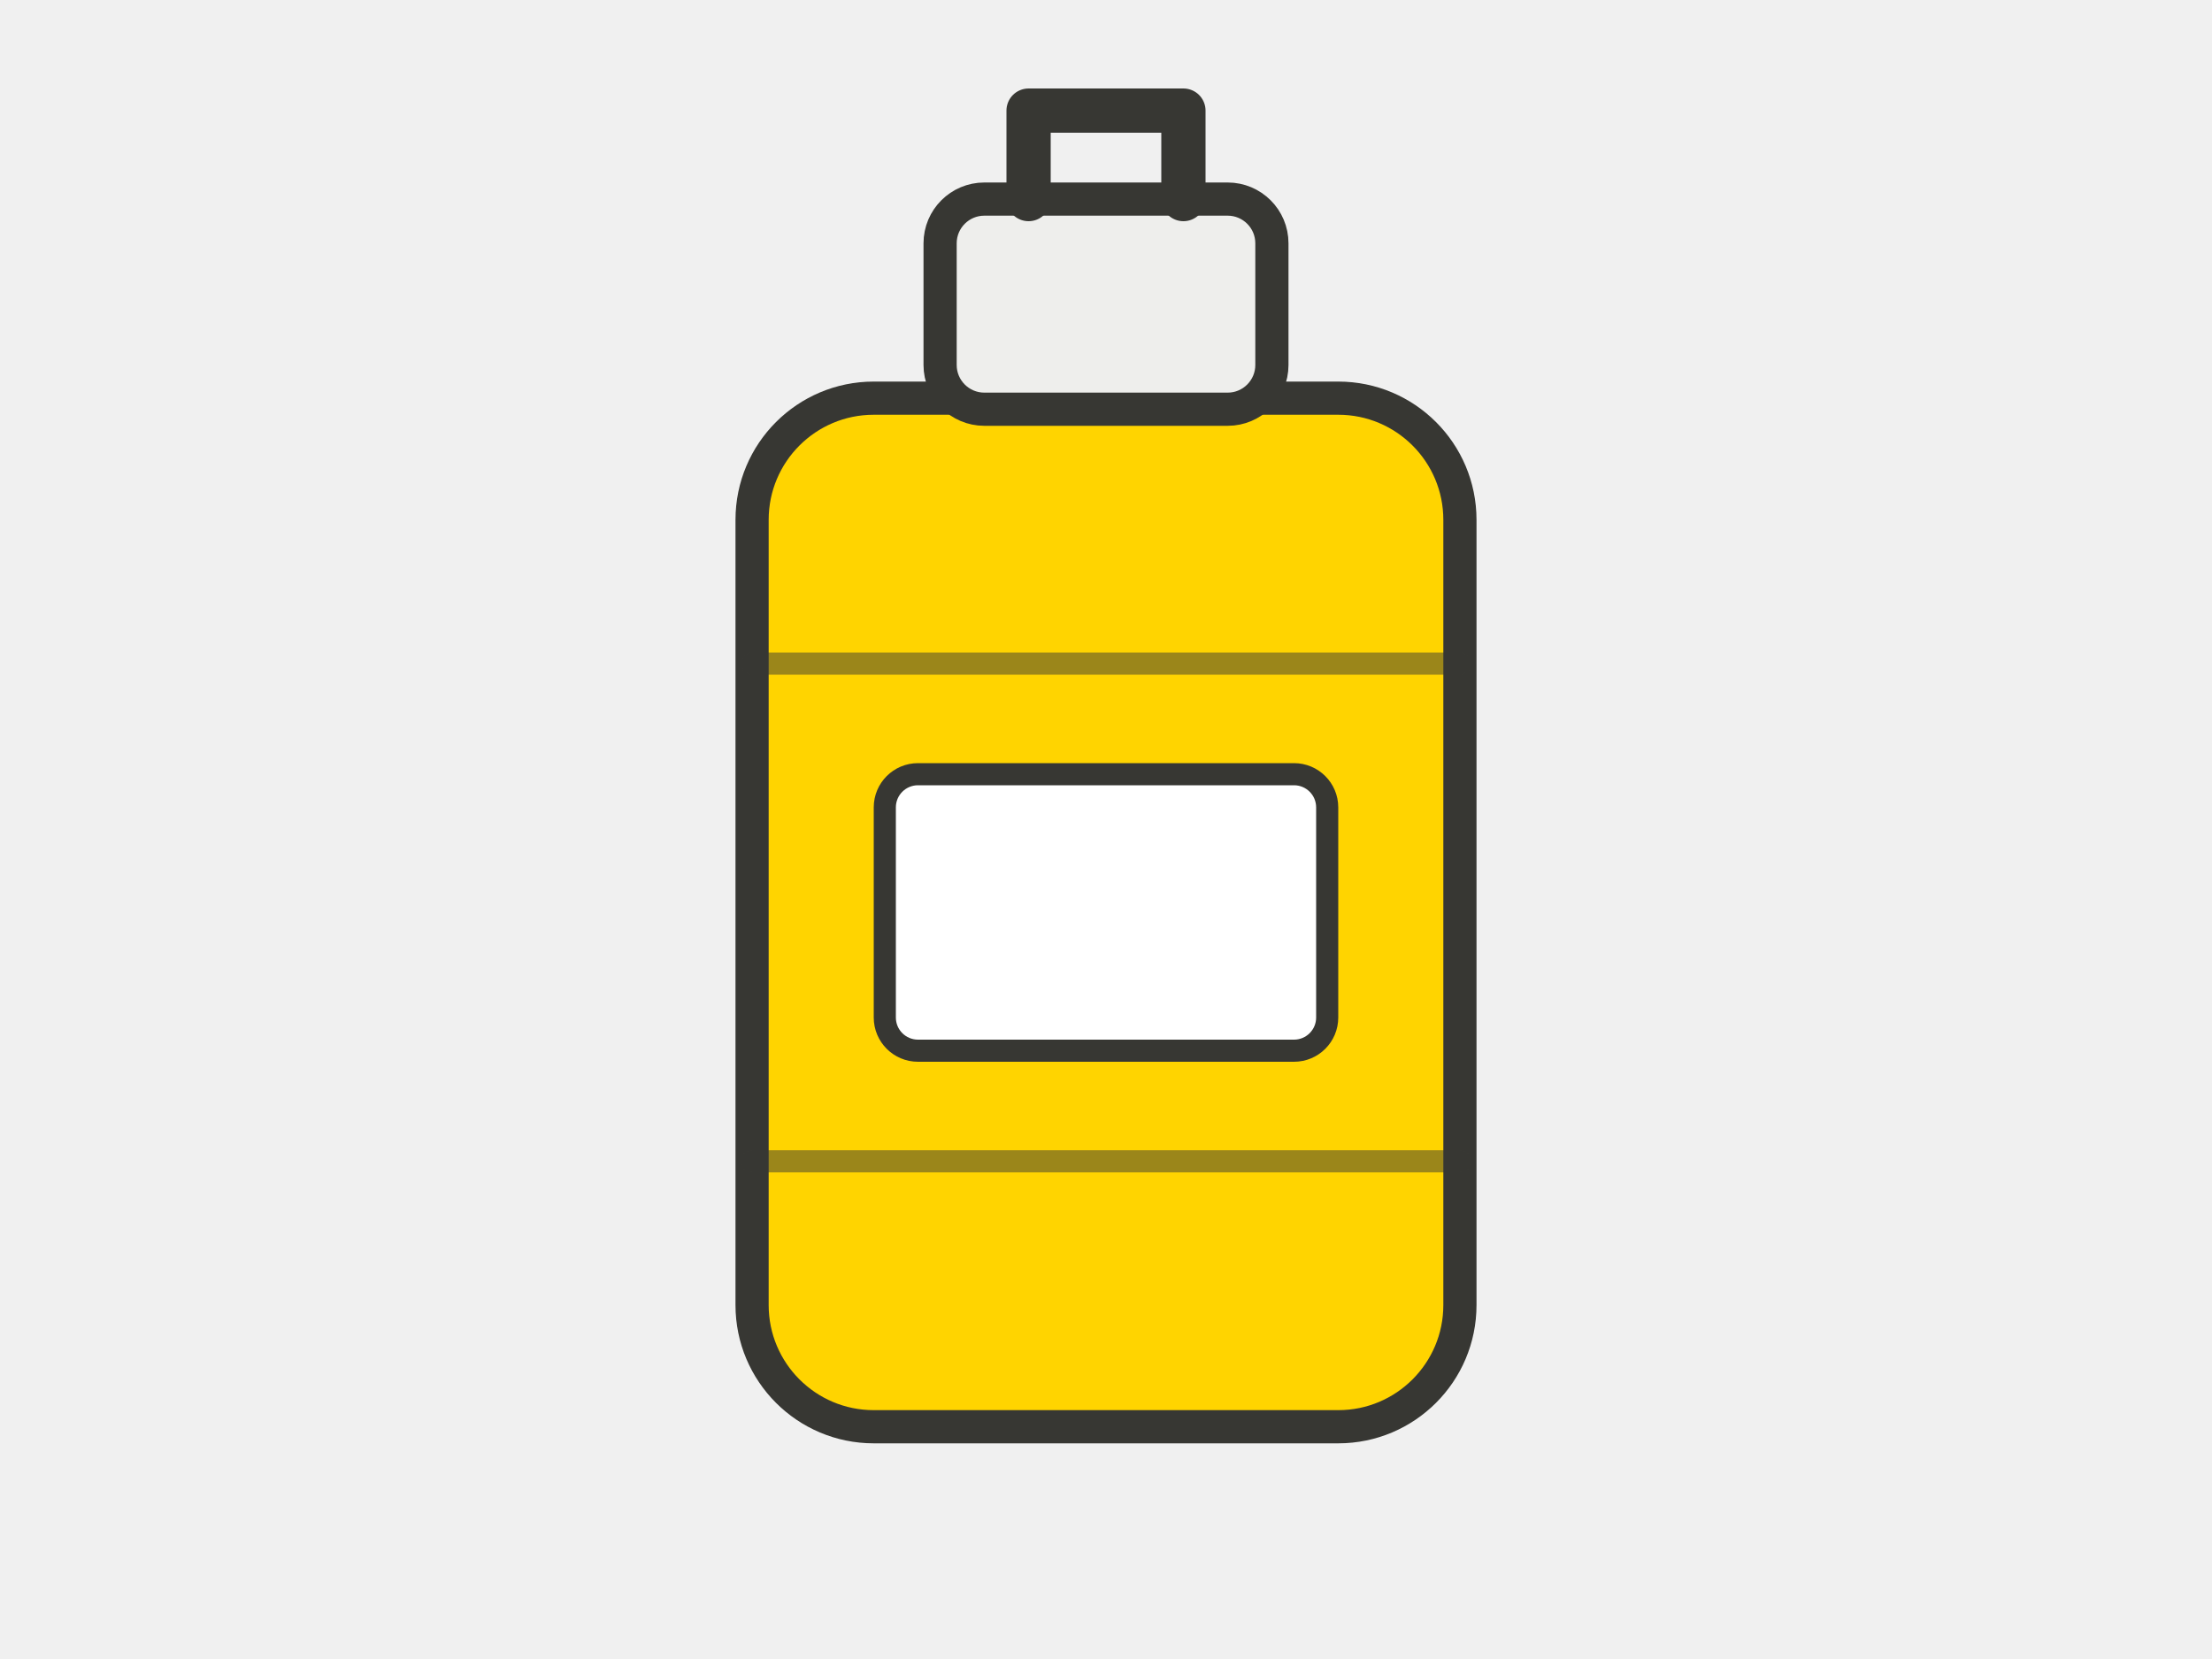
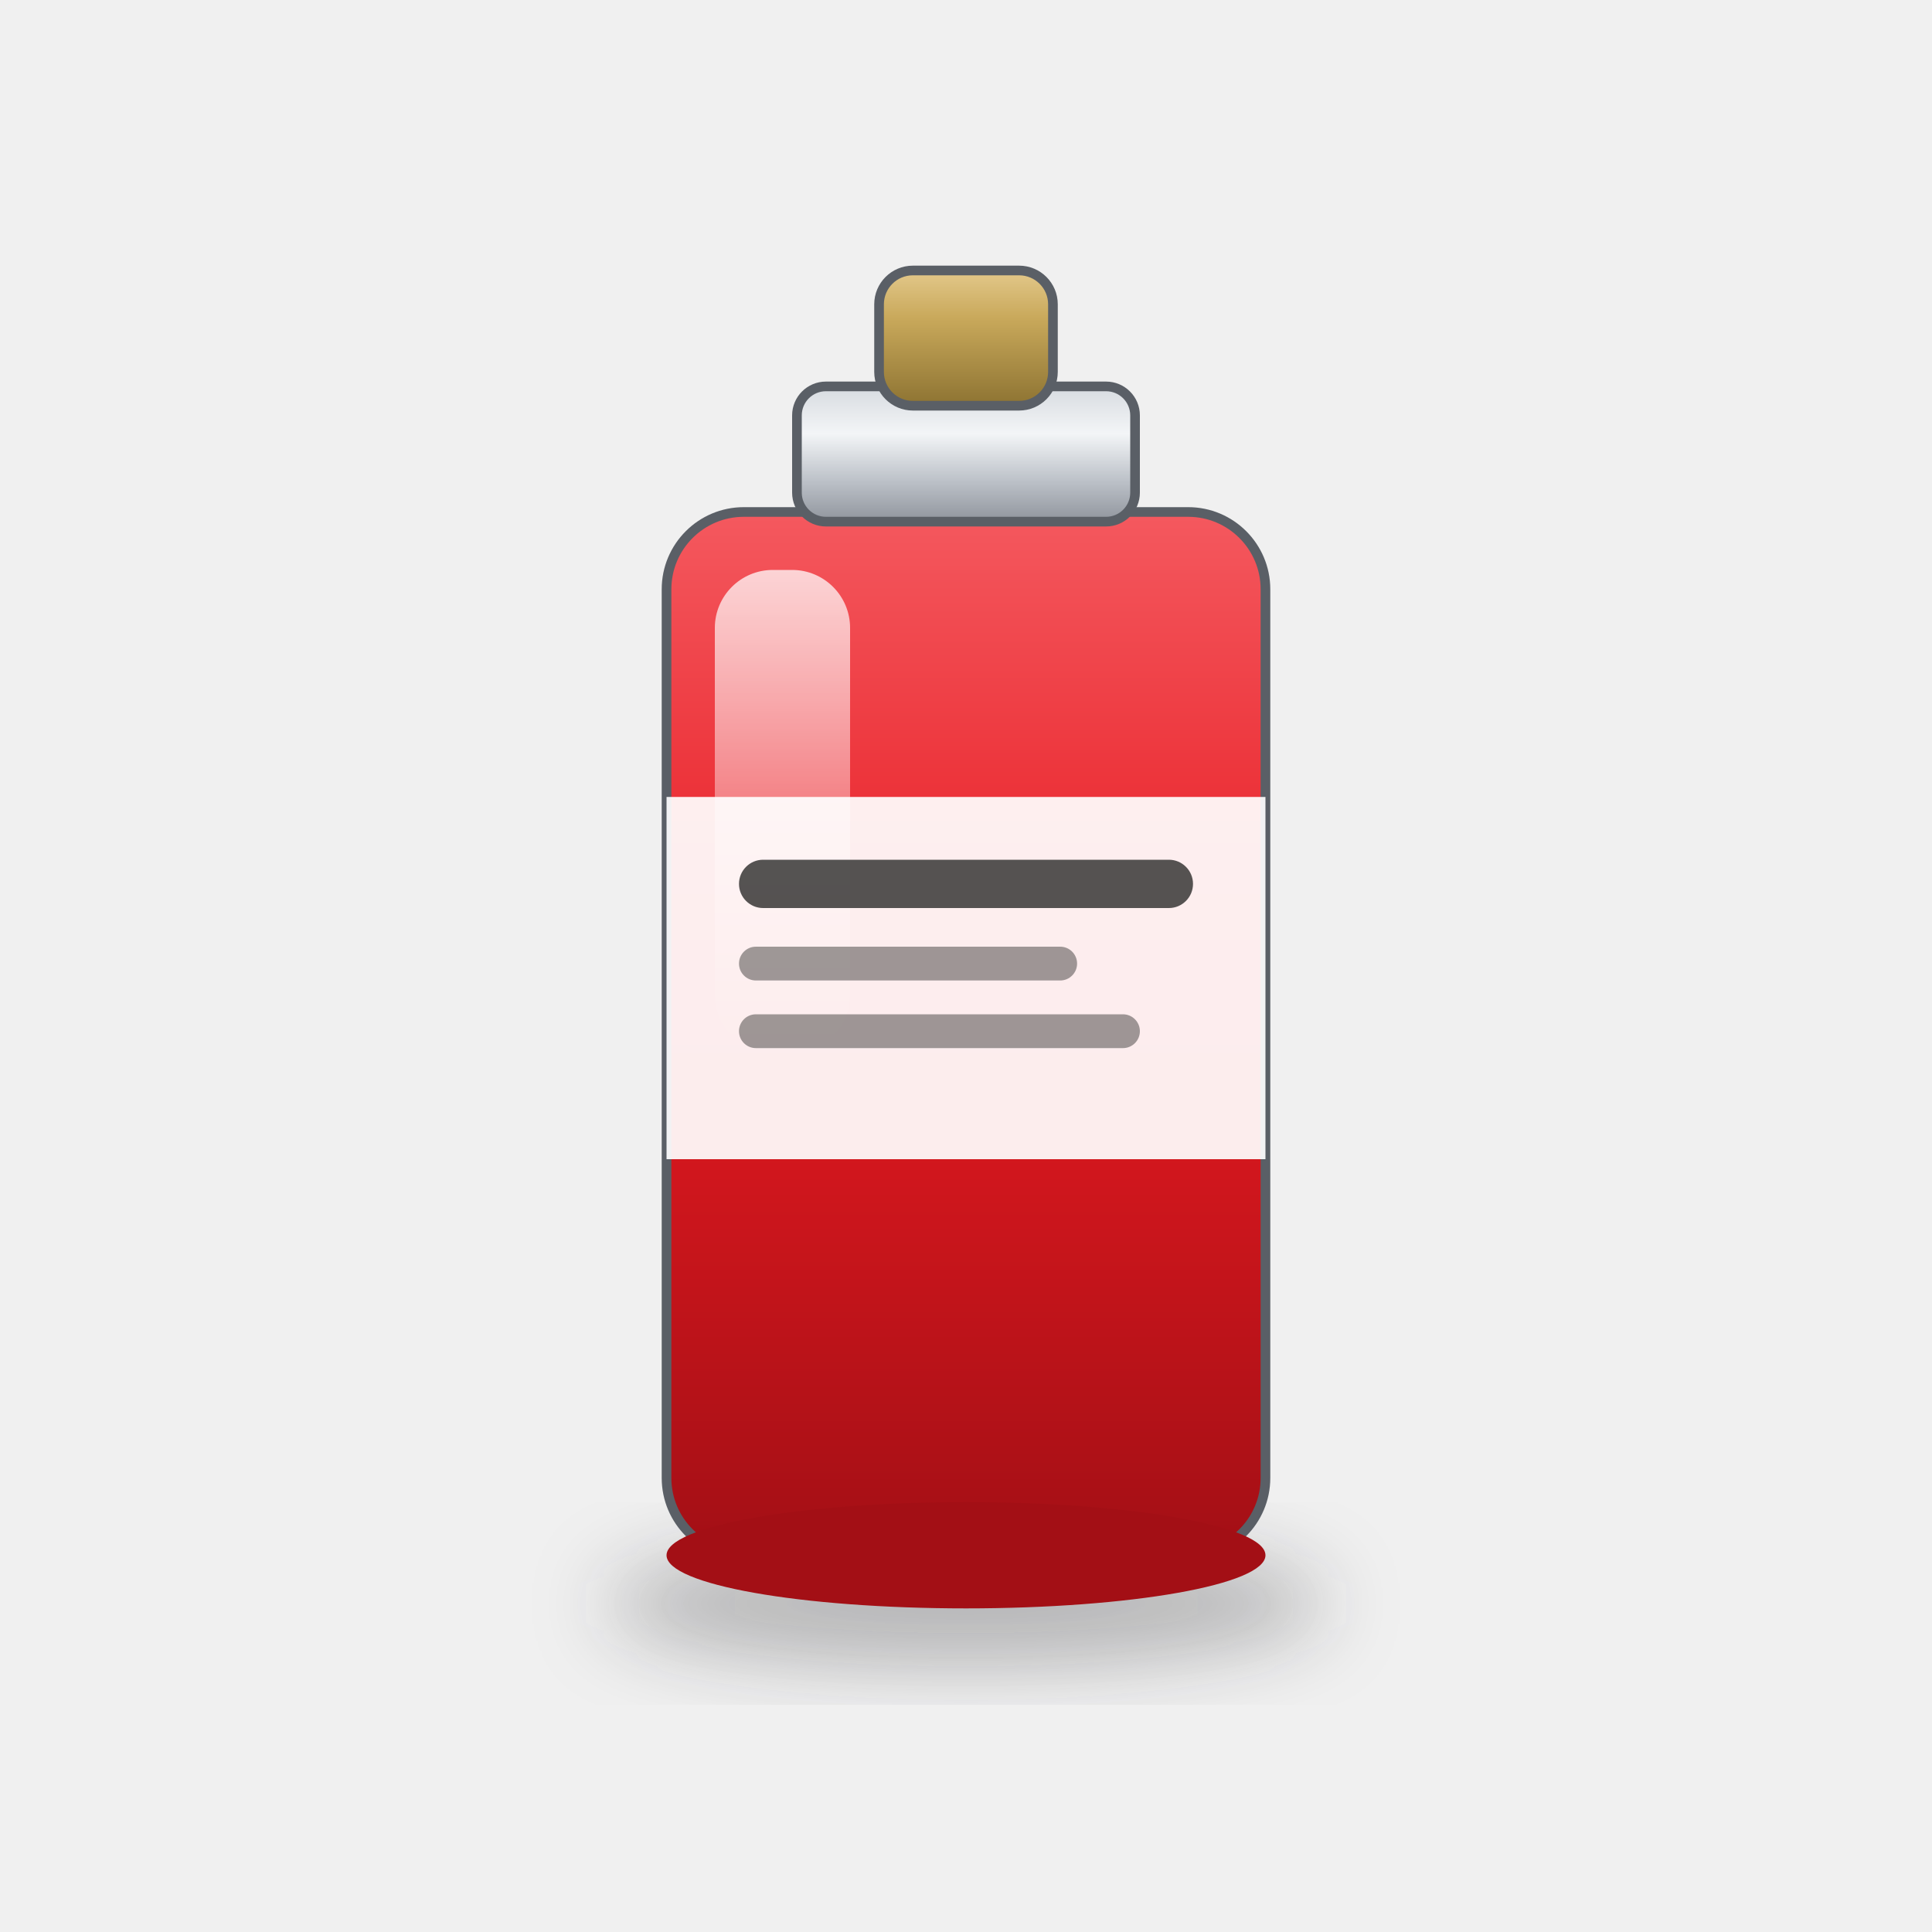
- <svg xmlns="http://www.w3.org/2000/svg" viewBox="0 0 400 300" role="img" aria-label="Oto klima gazı">
-   <g fill="none" stroke="#373733" stroke-width="6" stroke-linejoin="round" stroke-linecap="round">
-     <rect x="136" y="72" width="128" height="186" rx="22" fill="#ffd400" />
-     <path d="M136 120h128M136 210h128" stroke-width="4" opacity=".5" />
-     <rect x="170" y="36" width="60" height="38" rx="8" fill="#eeeeec" />
-     <path d="M186 36V20h28v16" stroke-width="8" />
-     <rect x="160" y="140" width="80" height="50" rx="6" fill="#ffffff" stroke-width="4" />
-   </g>
+ <svg xmlns="http://www.w3.org/2000/svg" viewBox="0 0 800 800" width="800" height="800" role="img">
+   <defs>
+     <radialGradient id="bg" cx="50%" cy="42%" r="72%">
+       <stop offset="0%" stop-color="#fbfbfa" />
+       <stop offset="100%" stop-color="#ececea" />
+     </radialGradient>
+     <linearGradient id="steel" x1="0" y1="0" x2="0" y2="1">
+       <stop offset="0%" stop-color="#b9bcc0" />
+       <stop offset="18%" stop-color="#eef0f2" />
+       <stop offset="45%" stop-color="#c8ccd1" />
+       <stop offset="72%" stop-color="#8f949b" />
+       <stop offset="100%" stop-color="#6d727a" />
+     </linearGradient>
+     <linearGradient id="steelX" x1="0" y1="0" x2="1" y2="0">
+       <stop offset="0%" stop-color="#80858d" />
+       <stop offset="22%" stop-color="#dfe2e5" />
+       <stop offset="55%" stop-color="#b4b9bf" />
+       <stop offset="100%" stop-color="#787d85" />
+     </linearGradient>
+     <linearGradient id="alu" x1="0" y1="0" x2="0" y2="1">
+       <stop offset="0%" stop-color="#d7dbe0" />
+       <stop offset="35%" stop-color="#f3f5f7" />
+       <stop offset="70%" stop-color="#bcc1c8" />
+       <stop offset="100%" stop-color="#90959d" />
+     </linearGradient>
+     <linearGradient id="dark" x1="0" y1="0" x2="0" y2="1">
+       <stop offset="0%" stop-color="#4a4d52" />
+       <stop offset="30%" stop-color="#2e3135" />
+       <stop offset="100%" stop-color="#17191c" />
+     </linearGradient>
+     <linearGradient id="brass" x1="0" y1="0" x2="0" y2="1">
+       <stop offset="0%" stop-color="#e3c88b" />
+       <stop offset="35%" stop-color="#c9a95b" />
+       <stop offset="100%" stop-color="#8d7332" />
+     </linearGradient>
+     <linearGradient id="red" x1="0" y1="0" x2="0" y2="1">
+       <stop offset="0%" stop-color="#f4585e" />
+       <stop offset="45%" stop-color="#e71a21" />
+       <stop offset="100%" stop-color="#a30f15" />
+     </linearGradient>
+     <linearGradient id="gloss" x1="0" y1="0" x2="0" y2="1">
+       <stop offset="0%" stop-color="#ffffff" stop-opacity="0.75" />
+       <stop offset="100%" stop-color="#ffffff" stop-opacity="0" />
+     </linearGradient>
+     <radialGradient id="hub" cx="38%" cy="32%" r="75%">
+       <stop offset="0%" stop-color="#f2f4f6" />
+       <stop offset="55%" stop-color="#b6bbc1" />
+       <stop offset="100%" stop-color="#70757d" />
+     </radialGradient>
+     <filter id="drop" x="-30%" y="-30%" width="160%" height="160%">
+       <feGaussianBlur stdDeviation="16" />
+     </filter>
+     <filter id="soft" x="-20%" y="-20%" width="140%" height="140%">
+       <feGaussianBlur stdDeviation="4" />
+     </filter>
+   </defs>
+   <ellipse cx="400" cy="664" rx="150" ry="26" fill="#1b1d20" opacity="0.28" filter="url(#drop)" />
+   <rect x="276" y="212" width="248" height="432" rx="32" fill="url(#red)" stroke="#5a5f66" stroke-width="4" />
+   <rect x="296" y="236" width="56" height="200" rx="24" fill="url(#gloss)" />
+   <rect x="276" y="330" width="248" height="150" fill="#ffffff" opacity="0.92" />
+   <rect x="306" y="356" width="188" height="20" rx="10" fill="#2b2a29" opacity="0.8" />
+   <rect x="306" y="392" width="140" height="14" rx="7" fill="#2b2a29" opacity="0.45" />
+   <rect x="306" y="420" width="166" height="14" rx="7" fill="#2b2a29" opacity="0.45" />
+   <rect x="330" y="160" width="140" height="56" rx="12" fill="url(#alu)" stroke="#5a5f66" stroke-width="4" />
+   <rect x="364" y="112" width="72" height="56" rx="14" fill="url(#brass)" stroke="#5a5f66" stroke-width="4" />
+   <ellipse cx="400" cy="644" rx="124" ry="22" fill="#a30f15" />
</svg>
